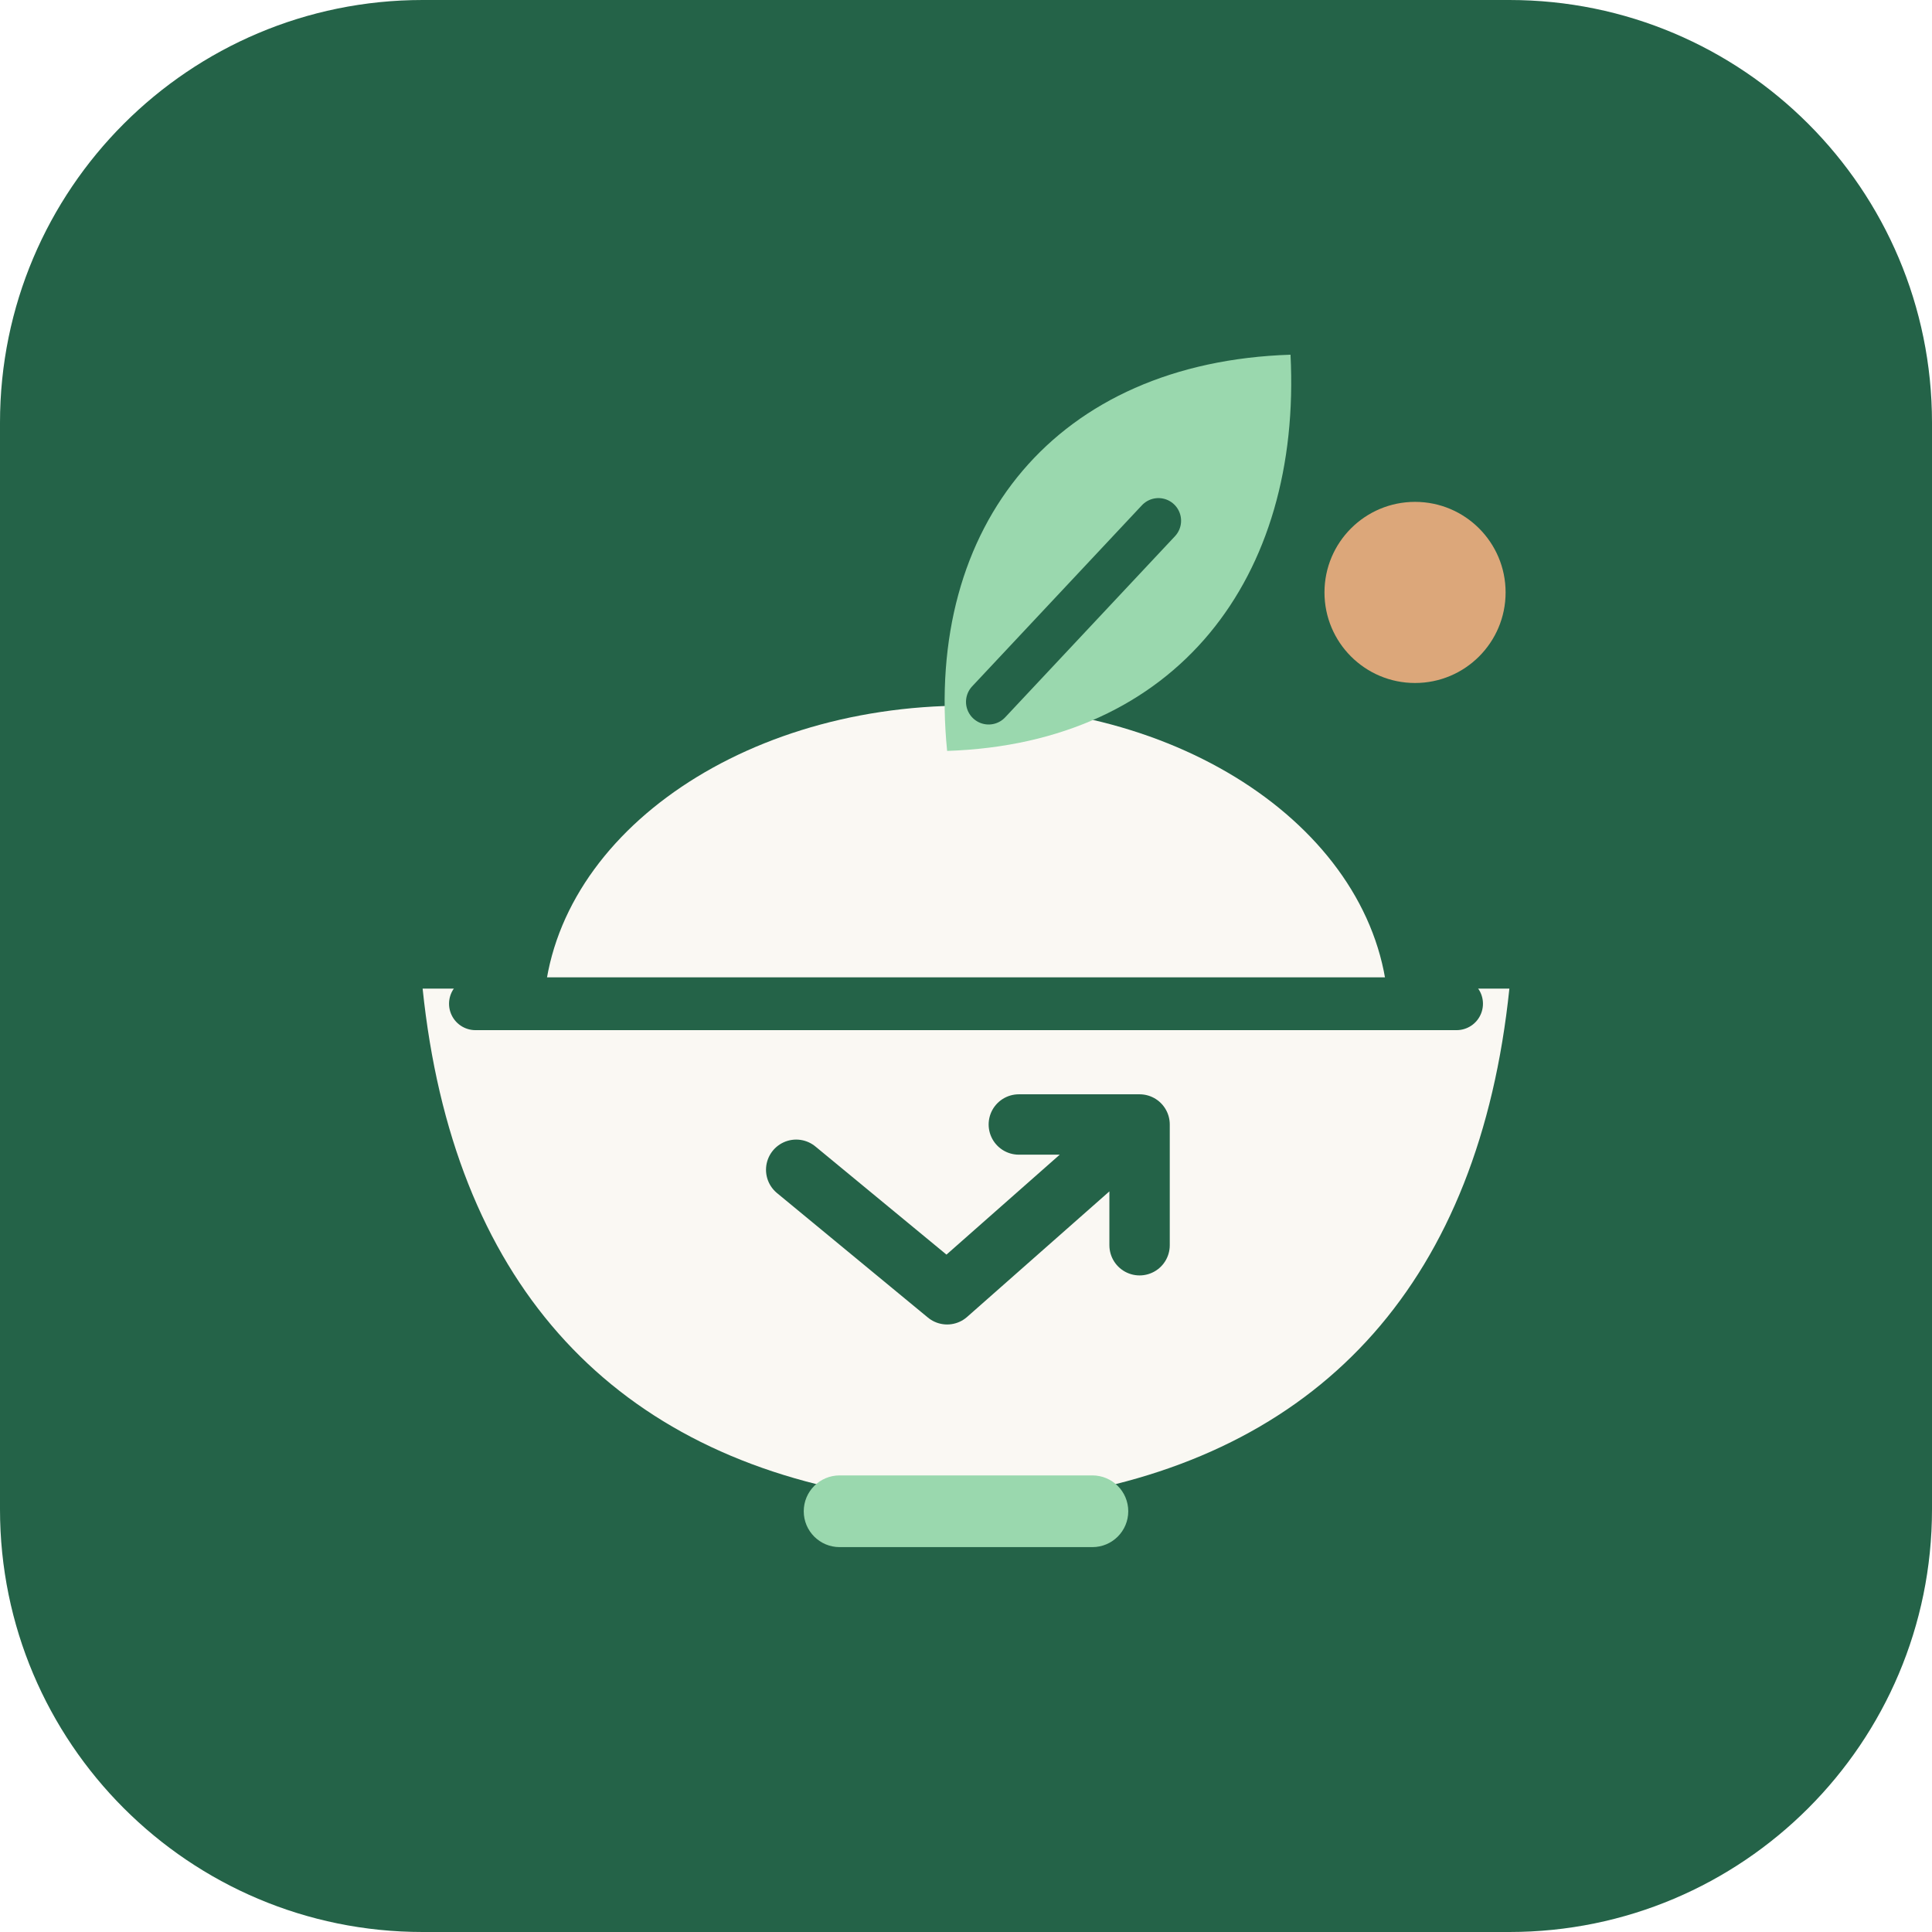
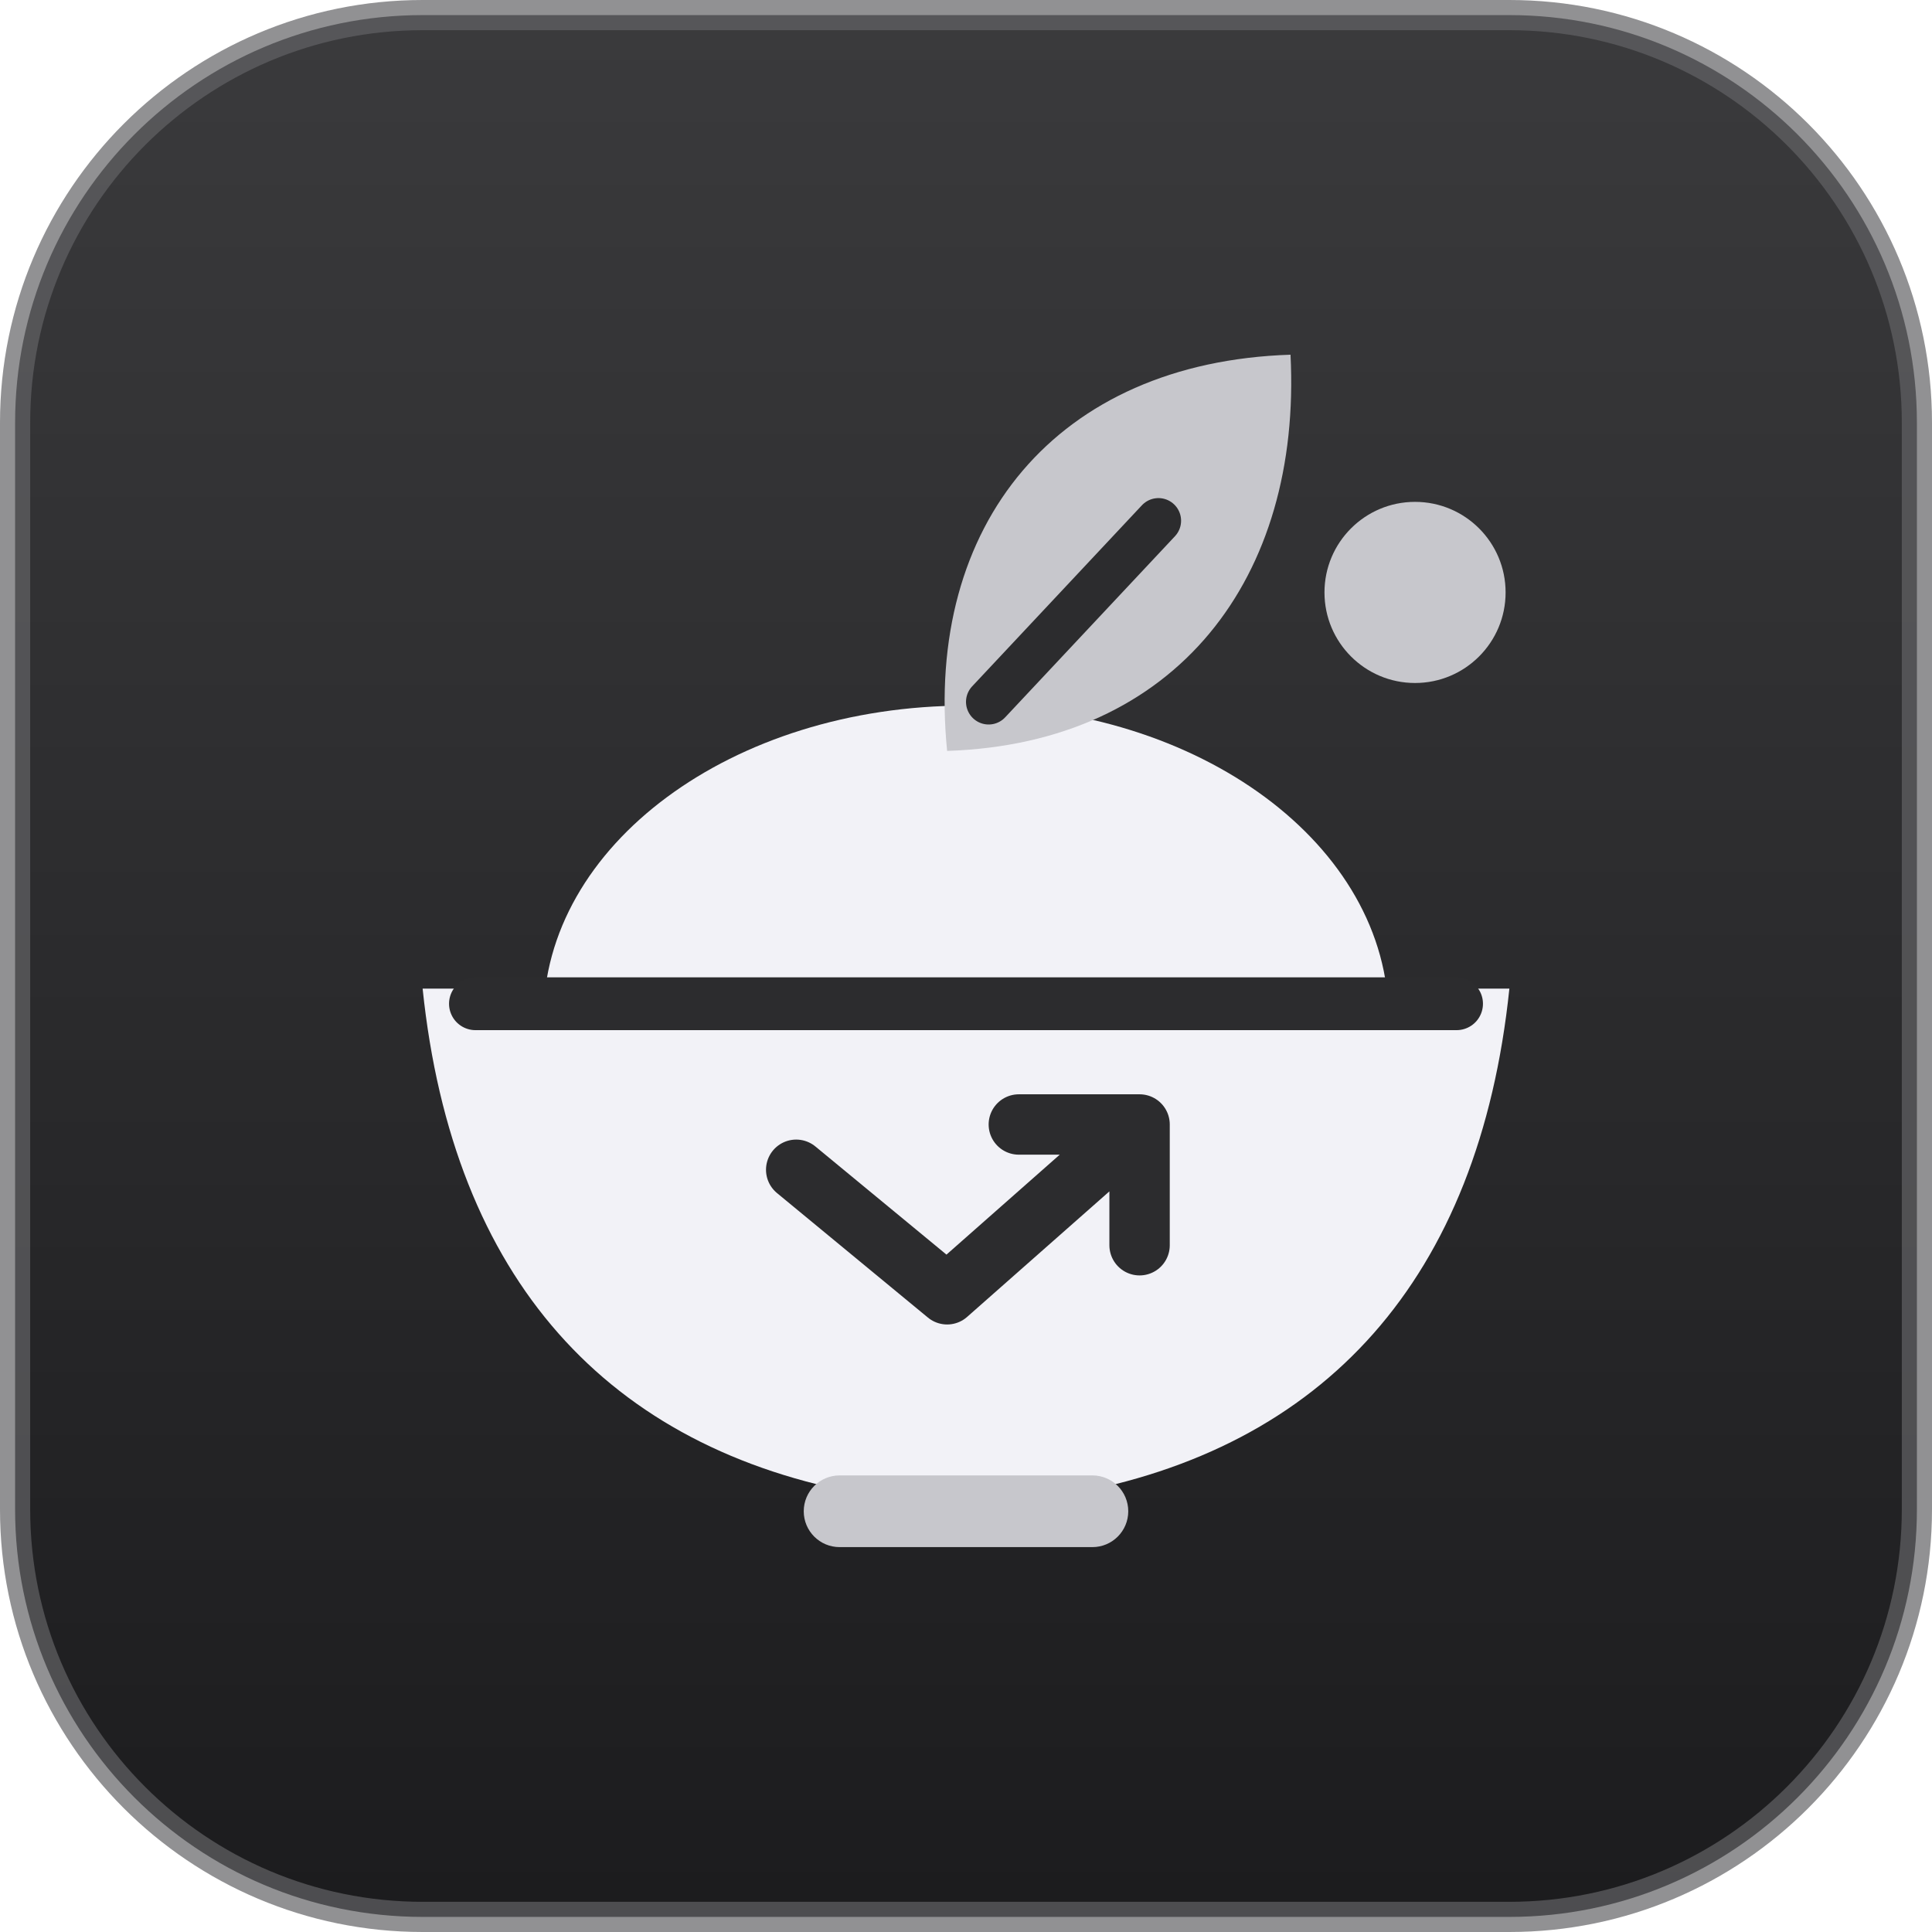
<svg xmlns="http://www.w3.org/2000/svg" width="512" height="512" viewBox="0 0 512 512">
-   <rect width="512" height="512" rx="112" fill="#246348" />
-   <path d="M144 270c0-46 50-83 112-83s112 37 112 83" fill="#FAF8F3" />
-   <path d="M251 199c-6-60 29-103 91-105 3 59-30 103-91 105Z" fill="#9AD8AE" />
-   <path d="m262 186 45-48" fill="none" stroke="#246348" stroke-width="12" stroke-linecap="round" />
-   <path d="M112 262h288c-8 77-49 122-117 134h-54c-68-12-109-57-117-134Z" fill="#FAF8F3" />
-   <path d="M126 266h260" fill="none" stroke="#246348" stroke-width="14" stroke-linecap="round" />
-   <rect x="213" y="391" width="86" height="19" rx="9.5" fill="#9AD8AE" />
-   <path d="m211 310 40 33 51-45m-32 0h32v32" fill="none" stroke="#246348" stroke-width="16" stroke-linecap="round" stroke-linejoin="round" />
-   <circle cx="375" cy="157" r="24" fill="#DCA77A" />
+   <defs>
+     <linearGradient id="logo-graphite" x1="0" y1="0" x2="0" y2="1">
+       <stop offset="0" stop-color="#3A3A3C" />
+       <stop offset="1" stop-color="#1C1C1E" />
+     </linearGradient>
+   </defs>
+   <rect x="4" y="4" width="504" height="504" rx="108" fill="url(#logo-graphite)" stroke="#636366" stroke-opacity=".7" stroke-width="8" />
+   <path d="M144 270c0-46 50-83 112-83s112 37 112 83" fill="#F2F2F7" />
+   <path d="M251 199c-6-60 29-103 91-105 3 59-30 103-91 105Z" fill="#C7C7CC" />
+   <path d="m262 186 45-48" fill="none" stroke="#2C2C2E" stroke-width="12" stroke-linecap="round" />
+   <path d="M112 262h288c-8 77-49 122-117 134h-54c-68-12-109-57-117-134Z" fill="#F2F2F7" />
+   <path d="M126 266h260" fill="none" stroke="#2C2C2E" stroke-width="14" stroke-linecap="round" />
+   <rect x="213" y="391" width="86" height="19" rx="9.5" fill="#C7C7CC" />
+   <path d="m211 310 40 33 51-45m-32 0h32v32" fill="none" stroke="#2C2C2E" stroke-width="16" stroke-linecap="round" stroke-linejoin="round" />
+   <circle cx="375" cy="157" r="24" fill="#C7C7CC" />
</svg>
